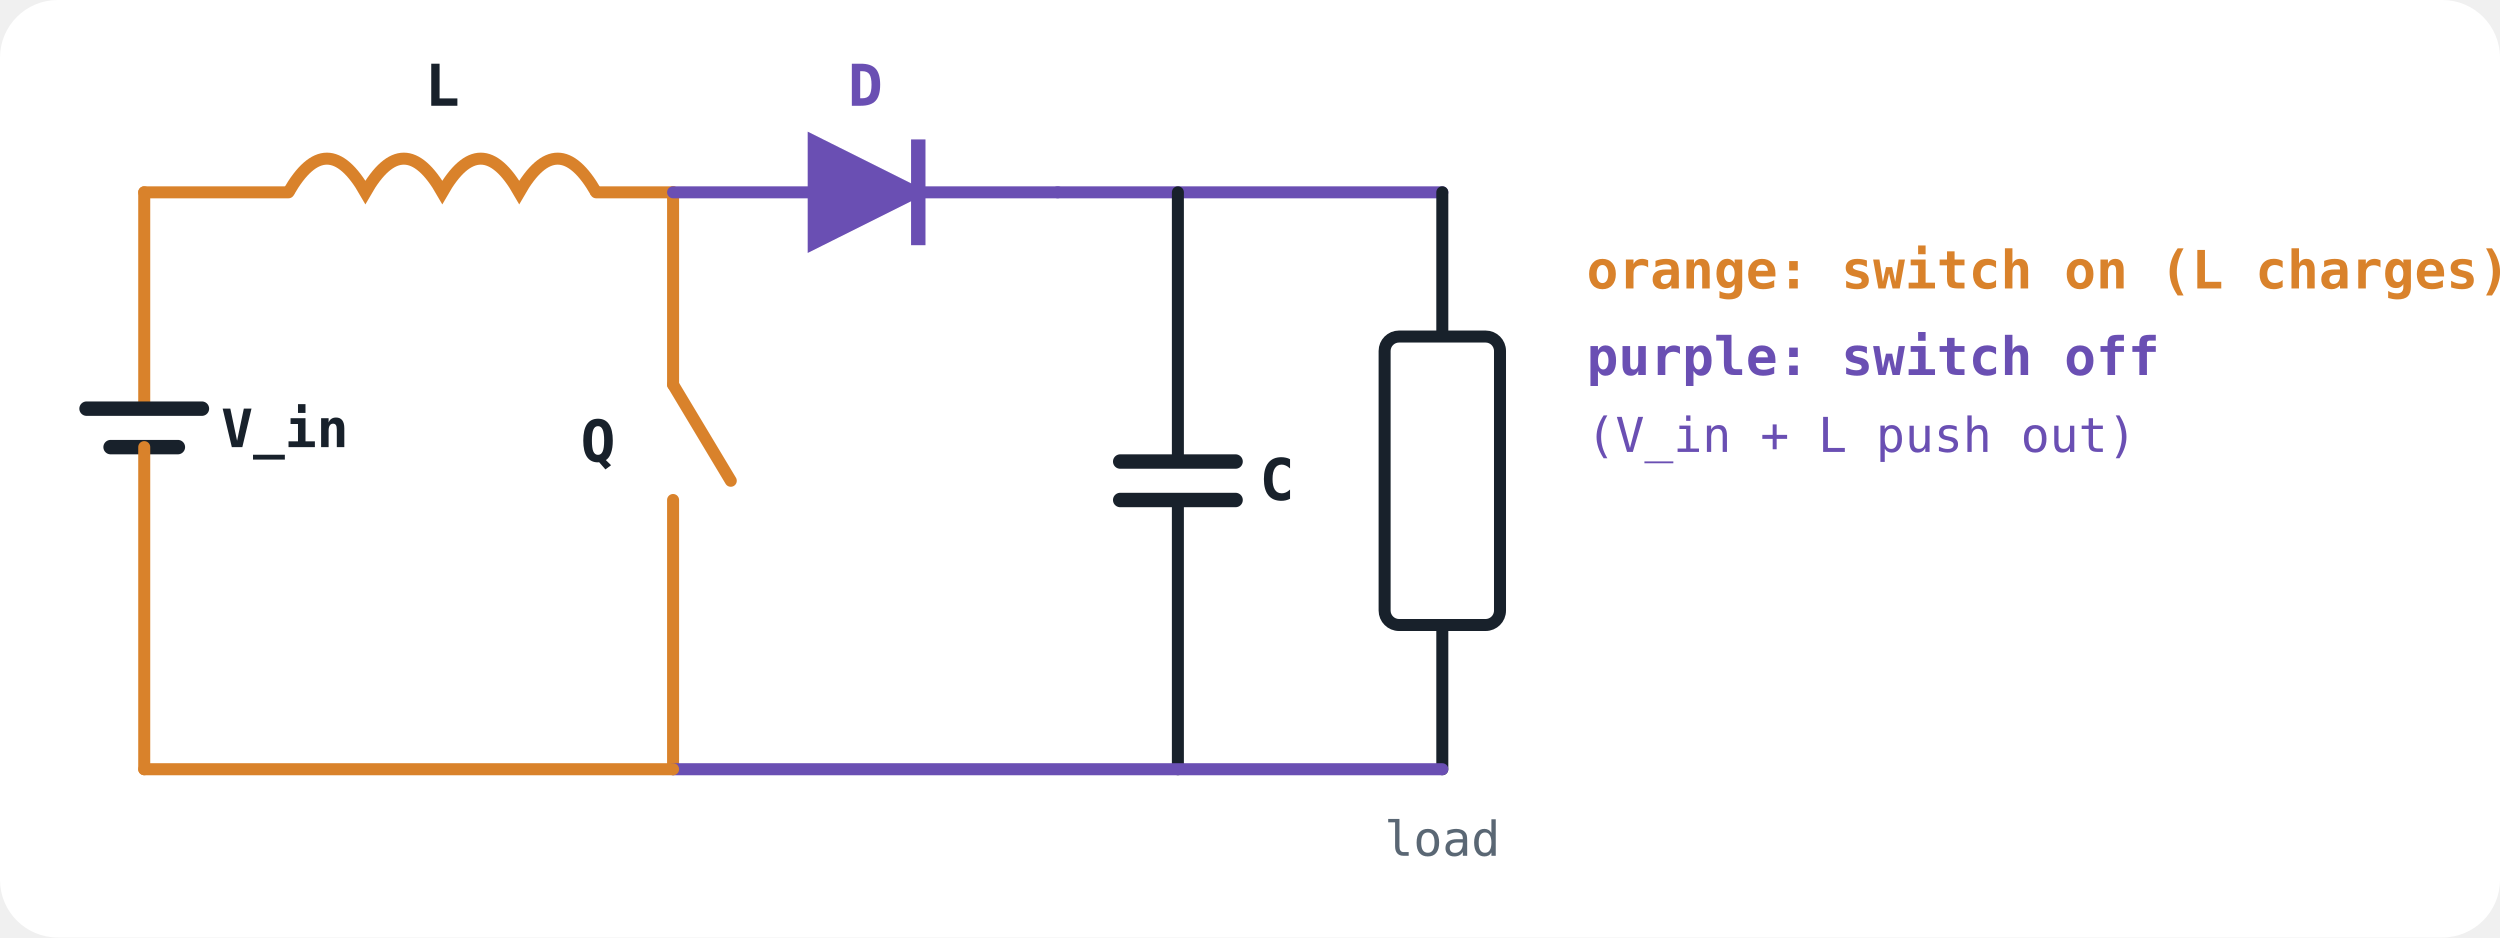
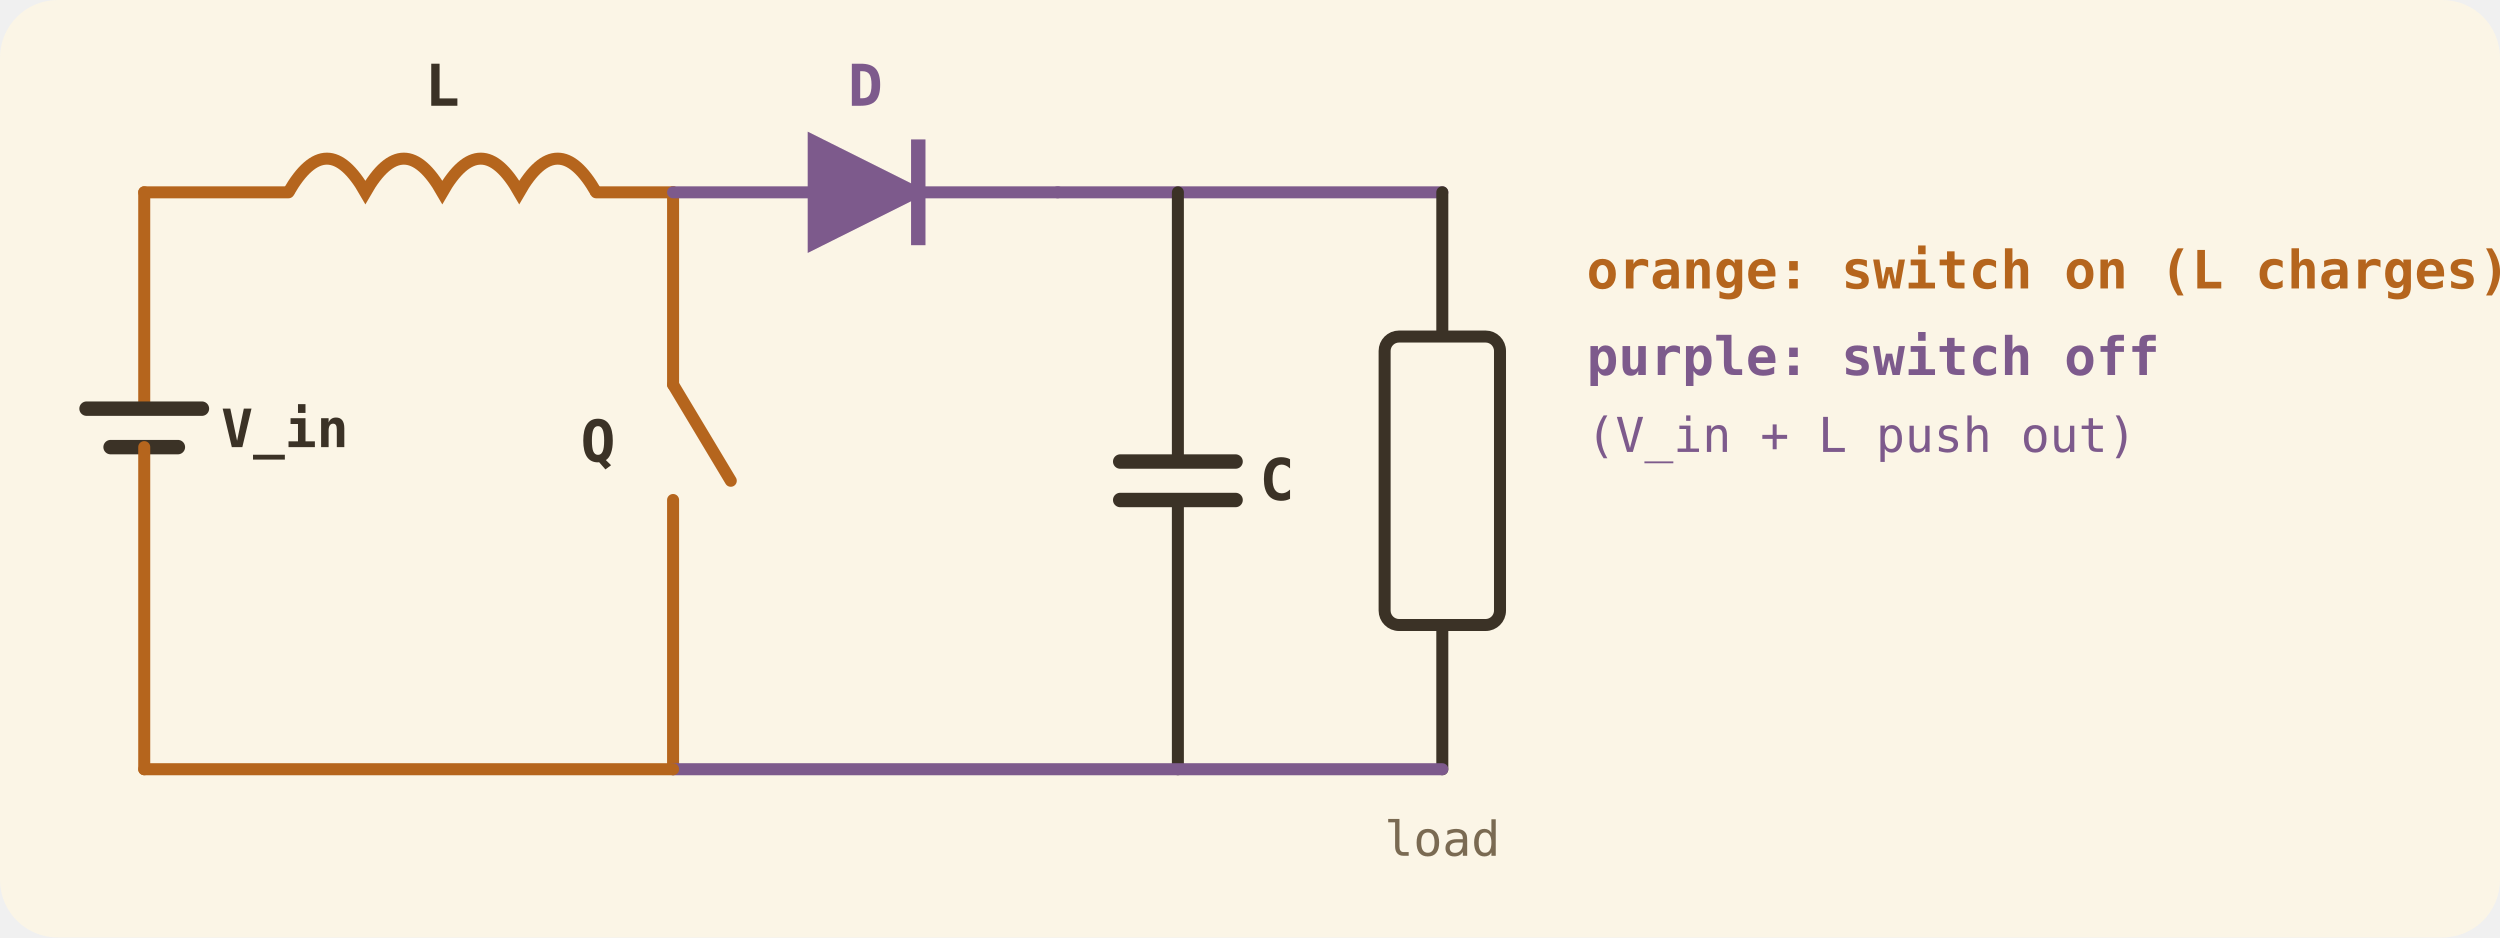
<svg xmlns="http://www.w3.org/2000/svg" viewBox="0 0 520 195" width="520" height="195">
-   <rect width="520" height="195" rx="12" fill="#ffffff" />
-   <polyline points="30,40 30,85" fill="none" stroke="#d9822b" stroke-width="2.5" stroke-linecap="round" stroke-linejoin="round" />
-   <polyline points="18,85 42,85" fill="none" stroke="#18212b" stroke-width="3" stroke-linecap="round" stroke-linejoin="round" />
-   <polyline points="23,93 37,93" fill="none" stroke="#18212b" stroke-width="3" stroke-linecap="round" stroke-linejoin="round" />
-   <text x="46" y="93" font-family="JetBrains Mono, monospace" font-size="11" font-weight="600" fill="#18212b" text-anchor="start">V_in</text>
-   <polyline points="30,93 30,160" fill="none" stroke="#d9822b" stroke-width="2.5" stroke-linecap="round" stroke-linejoin="round" />
-   <polyline points="30,40 60,40" fill="none" stroke="#d9822b" stroke-width="2.5" stroke-linecap="round" stroke-linejoin="round" />
-   <path d="M60 40 q8 -14 16 0 q8 -14 16 0 q8 -14 16 0 q8 -14 16 0" fill="none" stroke="#d9822b" stroke-width="2.5" />
-   <text x="92" y="22" font-family="JetBrains Mono, monospace" font-size="12" font-weight="600" fill="#18212b" text-anchor="middle">L</text>
-   <polyline points="124,40 140,40" fill="none" stroke="#d9822b" stroke-width="2.5" stroke-linecap="round" stroke-linejoin="round" />
-   <polyline points="140,40 140,80" fill="none" stroke="#d9822b" stroke-width="2.5" stroke-linecap="round" stroke-linejoin="round" />
-   <polyline points="140,80 152,100" fill="none" stroke="#d9822b" stroke-width="2.5" stroke-linecap="round" stroke-linejoin="round" />
-   <polyline points="140,104 140,160" fill="none" stroke="#d9822b" stroke-width="2.5" stroke-linecap="round" stroke-linejoin="round" />
-   <text x="128" y="96" font-family="JetBrains Mono, monospace" font-size="12" font-weight="600" fill="#18212b" text-anchor="end">Q</text>
-   <polyline points="140,40 169.0,40.0" fill="none" stroke="#6a4fb3" stroke-width="2.5" stroke-linecap="round" stroke-linejoin="round" />
-   <polyline points="191.0,40.0 220,40" fill="none" stroke="#6a4fb3" stroke-width="2.5" stroke-linecap="round" stroke-linejoin="round" />
-   <polygon points="169.0,51.0 169.0,29.0 191.0,40.0" fill="#6a4fb3" stroke="#6a4fb3" stroke-width="2" />
-   <line x1="191.0" y1="51.0" x2="191.0" y2="29.0" stroke="#6a4fb3" stroke-width="3" />
-   <text x="180" y="22" font-family="JetBrains Mono, monospace" font-size="12" font-weight="600" fill="#6a4fb3" text-anchor="middle">D</text>
-   <polyline points="220,40 300,40" fill="none" stroke="#6a4fb3" stroke-width="2.5" stroke-linecap="round" stroke-linejoin="round" />
-   <polyline points="245,40 245,96.0" fill="none" stroke="#18212b" stroke-width="2.5" stroke-linecap="round" stroke-linejoin="round" />
-   <polyline points="233,96.0 257,96.0" fill="none" stroke="#18212b" stroke-width="3" stroke-linecap="round" stroke-linejoin="round" />
-   <polyline points="233,104.0 257,104.0" fill="none" stroke="#18212b" stroke-width="3" stroke-linecap="round" stroke-linejoin="round" />
-   <polyline points="245,104.0 245,160" fill="none" stroke="#18212b" stroke-width="2.5" stroke-linecap="round" stroke-linejoin="round" />
-   <text x="262" y="104" font-family="JetBrains Mono, monospace" font-size="12" font-weight="600" fill="#18212b" text-anchor="start">C</text>
-   <polyline points="300,40 300,70" fill="none" stroke="#18212b" stroke-width="2.5" stroke-linecap="round" stroke-linejoin="round" />
-   <rect x="288" y="70" width="24" height="60" rx="3" fill="#ffffff" stroke="#18212b" stroke-width="2.5" />
-   <polyline points="300,130 300,160" fill="none" stroke="#18212b" stroke-width="2.5" stroke-linecap="round" stroke-linejoin="round" />
-   <text x="300" y="178" font-family="JetBrains Mono, monospace" font-size="10" font-weight="400" fill="#5a6774" text-anchor="middle">load</text>
-   <polyline points="140,160 300,160" fill="none" stroke="#6a4fb3" stroke-width="2.5" stroke-linecap="round" stroke-linejoin="round" />
-   <polyline points="30,160 140,160" fill="none" stroke="#d9822b" stroke-width="2.5" stroke-linecap="round" stroke-linejoin="round" />
-   <text x="330" y="60" font-family="JetBrains Mono, monospace" font-size="11" font-weight="600" fill="#d9822b" text-anchor="start">orange: switch on (L charges)</text>
-   <text x="330" y="78" font-family="JetBrains Mono, monospace" font-size="11" font-weight="600" fill="#6a4fb3" text-anchor="start">purple: switch off</text>
-   <text x="330" y="94" font-family="JetBrains Mono, monospace" font-size="10" font-weight="400" fill="#6a4fb3" text-anchor="start">(V_in + L push out)</text>
+   <rect width="520" height="195" rx="12" fill="#fbf5e6" />
+   <polyline points="30,40 30,85" fill="none" stroke="#b5651d" stroke-width="2.5" stroke-linecap="round" stroke-linejoin="round" />
+   <polyline points="18,85 42,85" fill="none" stroke="#3b3226" stroke-width="3" stroke-linecap="round" stroke-linejoin="round" />
+   <polyline points="23,93 37,93" fill="none" stroke="#3b3226" stroke-width="3" stroke-linecap="round" stroke-linejoin="round" />
+   <text x="46" y="93" font-family="JetBrains Mono, monospace" font-size="11" font-weight="600" fill="#3b3226" text-anchor="start">V_in</text>
+   <polyline points="30,93 30,160" fill="none" stroke="#b5651d" stroke-width="2.5" stroke-linecap="round" stroke-linejoin="round" />
+   <polyline points="30,40 60,40" fill="none" stroke="#b5651d" stroke-width="2.5" stroke-linecap="round" stroke-linejoin="round" />
+   <path d="M60 40 q8 -14 16 0 q8 -14 16 0 q8 -14 16 0 q8 -14 16 0" fill="none" stroke="#b5651d" stroke-width="2.5" />
+   <text x="92" y="22" font-family="JetBrains Mono, monospace" font-size="12" font-weight="600" fill="#3b3226" text-anchor="middle">L</text>
+   <polyline points="124,40 140,40" fill="none" stroke="#b5651d" stroke-width="2.5" stroke-linecap="round" stroke-linejoin="round" />
+   <polyline points="140,40 140,80" fill="none" stroke="#b5651d" stroke-width="2.5" stroke-linecap="round" stroke-linejoin="round" />
+   <polyline points="140,80 152,100" fill="none" stroke="#b5651d" stroke-width="2.5" stroke-linecap="round" stroke-linejoin="round" />
+   <polyline points="140,104 140,160" fill="none" stroke="#b5651d" stroke-width="2.5" stroke-linecap="round" stroke-linejoin="round" />
+   <text x="128" y="96" font-family="JetBrains Mono, monospace" font-size="12" font-weight="600" fill="#3b3226" text-anchor="end">Q</text>
+   <polyline points="140,40 169.0,40.0" fill="none" stroke="#7d5a8c" stroke-width="2.5" stroke-linecap="round" stroke-linejoin="round" />
+   <polyline points="191.0,40.0 220,40" fill="none" stroke="#7d5a8c" stroke-width="2.5" stroke-linecap="round" stroke-linejoin="round" />
+   <polygon points="169.0,51.0 169.0,29.0 191.0,40.0" fill="#7d5a8c" stroke="#7d5a8c" stroke-width="2" />
+   <line x1="191.0" y1="51.0" x2="191.0" y2="29.0" stroke="#7d5a8c" stroke-width="3" />
+   <text x="180" y="22" font-family="JetBrains Mono, monospace" font-size="12" font-weight="600" fill="#7d5a8c" text-anchor="middle">D</text>
+   <polyline points="220,40 300,40" fill="none" stroke="#7d5a8c" stroke-width="2.5" stroke-linecap="round" stroke-linejoin="round" />
+   <polyline points="245,40 245,96.0" fill="none" stroke="#3b3226" stroke-width="2.5" stroke-linecap="round" stroke-linejoin="round" />
+   <polyline points="233,96.0 257,96.0" fill="none" stroke="#3b3226" stroke-width="3" stroke-linecap="round" stroke-linejoin="round" />
+   <polyline points="233,104.0 257,104.0" fill="none" stroke="#3b3226" stroke-width="3" stroke-linecap="round" stroke-linejoin="round" />
+   <polyline points="245,104.0 245,160" fill="none" stroke="#3b3226" stroke-width="2.5" stroke-linecap="round" stroke-linejoin="round" />
+   <text x="262" y="104" font-family="JetBrains Mono, monospace" font-size="12" font-weight="600" fill="#3b3226" text-anchor="start">C</text>
+   <polyline points="300,40 300,70" fill="none" stroke="#3b3226" stroke-width="2.5" stroke-linecap="round" stroke-linejoin="round" />
+   <rect x="288" y="70" width="24" height="60" rx="3" fill="#fbf5e6" stroke="#3b3226" stroke-width="2.5" />
+   <polyline points="300,130 300,160" fill="none" stroke="#3b3226" stroke-width="2.5" stroke-linecap="round" stroke-linejoin="round" />
+   <text x="300" y="178" font-family="JetBrains Mono, monospace" font-size="10" font-weight="400" fill="#7a6a52" text-anchor="middle">load</text>
+   <polyline points="140,160 300,160" fill="none" stroke="#7d5a8c" stroke-width="2.5" stroke-linecap="round" stroke-linejoin="round" />
+   <polyline points="30,160 140,160" fill="none" stroke="#b5651d" stroke-width="2.5" stroke-linecap="round" stroke-linejoin="round" />
+   <text x="330" y="60" font-family="JetBrains Mono, monospace" font-size="11" font-weight="600" fill="#b5651d" text-anchor="start">orange: switch on (L charges)</text>
+   <text x="330" y="78" font-family="JetBrains Mono, monospace" font-size="11" font-weight="600" fill="#7d5a8c" text-anchor="start">purple: switch off</text>
+   <text x="330" y="94" font-family="JetBrains Mono, monospace" font-size="10" font-weight="400" fill="#7d5a8c" text-anchor="start">(V_in + L push out)</text>
</svg>
